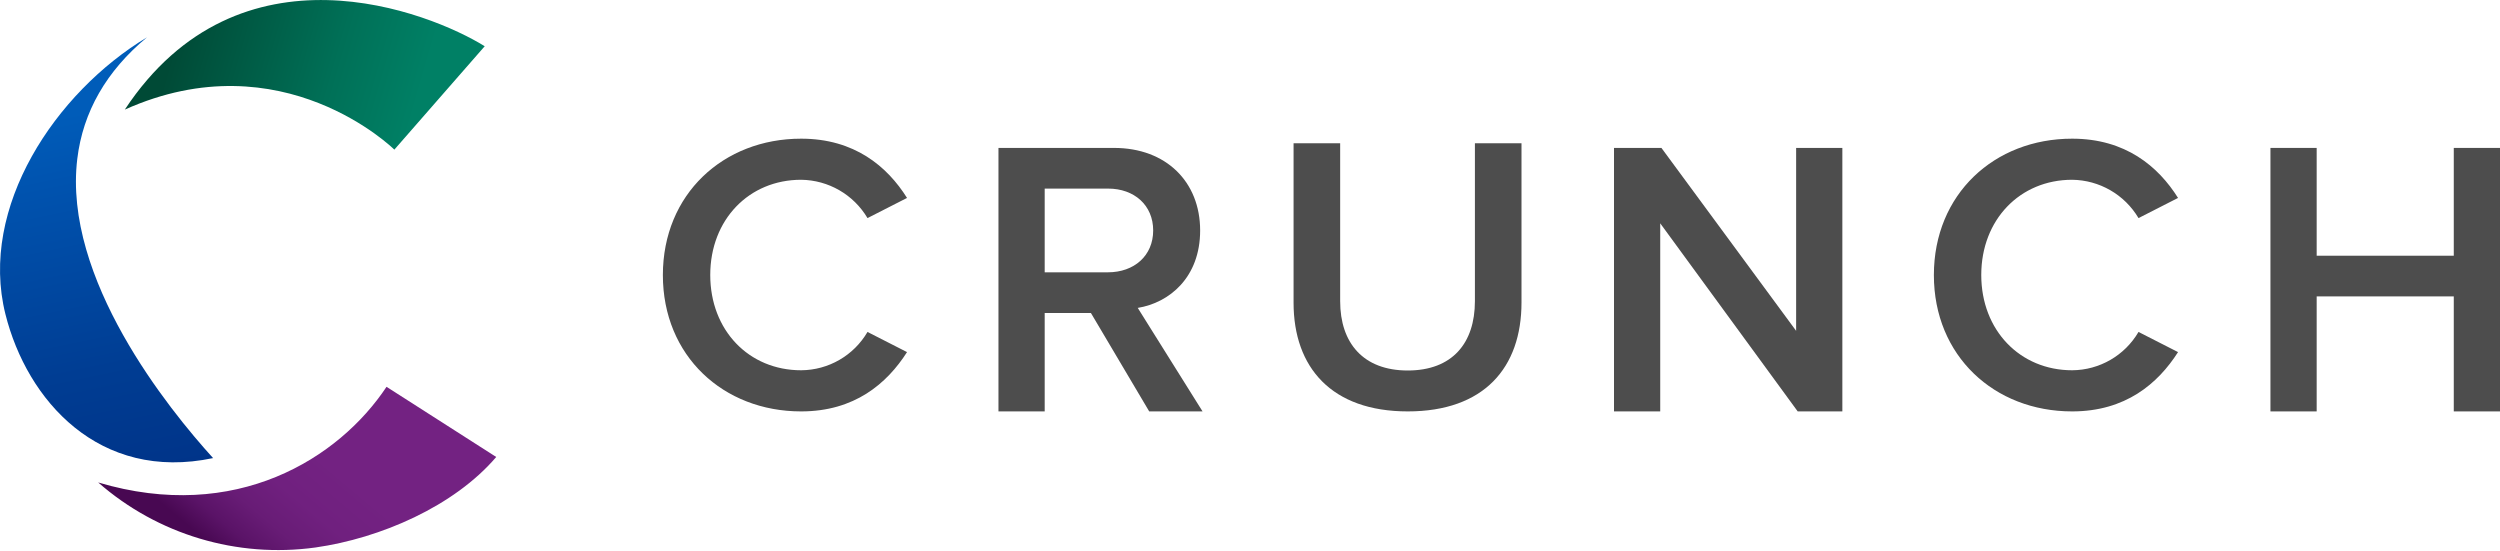
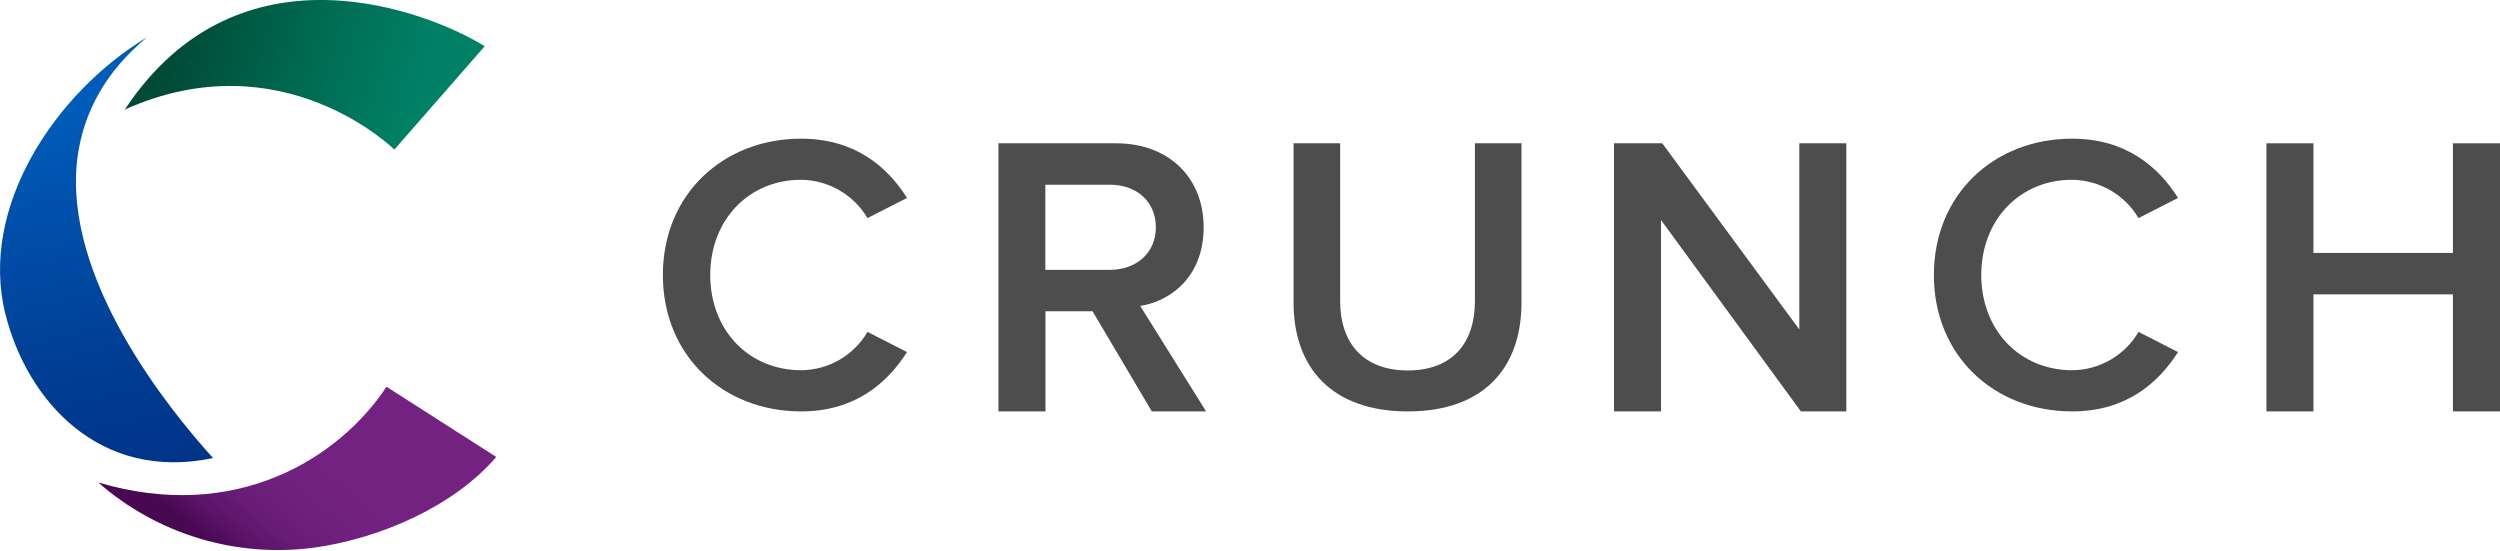
- <svg xmlns="http://www.w3.org/2000/svg" viewBox="0 0 540.83 119.01">
+ <svg xmlns="http://www.w3.org/2000/svg" viewBox="0 0 540.83 118.99">
  <defs>
    <style>.cls-1{fill:url(#linear-gradient);}.cls-2{fill:url(#linear-gradient-2);}.cls-3{fill:url(#linear-gradient-3);}.cls-4{fill:#4d4d4d;}</style>
-     <linearGradient id="linear-gradient" x1="13.3" y1="-3.05" x2="30.7" y2="87.31" gradientTransform="translate(-2.15 15.69) rotate(-0.95)" gradientUnits="userSpaceOnUse">
+     <linearGradient id="linear-gradient" x1="7.89" y1="118.26" x2="25.29" y2="27.9" gradientTransform="matrix(1, -0.02, -0.02, -1, 5.17, 130.79)" gradientUnits="userSpaceOnUse">
      <stop offset="0.14" stop-color="#005cb9" />
      <stop offset="0.29" stop-color="#0053af" />
      <stop offset="0.74" stop-color="#003d93" />
      <stop offset="1" stop-color="#003489" />
    </linearGradient>
-     <linearGradient id="linear-gradient-2" x1="45.46" y1="109.53" x2="84.52" y2="64.53" gradientTransform="translate(-2.15 15.69) rotate(-0.95)" gradientUnits="userSpaceOnUse">
+     <linearGradient id="linear-gradient-2" x1="40.06" y1="5.69" x2="79.12" y2="50.69" gradientTransform="matrix(1, -0.02, -0.02, -1, 5.17, 130.79)" gradientUnits="userSpaceOnUse">
      <stop offset="0.09" stop-color="#480852" />
      <stop offset="0.18" stop-color="#5a1367" />
      <stop offset="0.29" stop-color="#681c76" />
      <stop offset="0.42" stop-color="#70207f" />
      <stop offset="0.6" stop-color="#732282" />
    </linearGradient>
-     <linearGradient id="linear-gradient-3" x1="34.5" y1="-9.22" x2="102.29" y2="11.64" gradientTransform="translate(-2.15 15.69) rotate(-0.95)" gradientUnits="userSpaceOnUse">
+     <linearGradient id="linear-gradient-3" x1="29.05" y1="124.43" x2="96.88" y2="103.56" gradientTransform="matrix(1, -0.02, -0.02, -1, 5.17, 130.79)" gradientUnits="userSpaceOnUse">
      <stop offset="0.09" stop-color="#004a36" />
      <stop offset="0.58" stop-color="#007057" />
      <stop offset="0.85" stop-color="#008065" />
    </linearGradient>
  </defs>
  <g id="Layer_2" data-name="Layer 2">
    <g id="Layer_1-2" data-name="Layer 1">
-       <path class="cls-1" d="M46.1,99.1C36.46,88.49,13.58,60.23,16.72,34.36c1.23-10.17,6.29-19,15.08-26.29C12,20-4.62,44.84,1.17,67.95,5.83,86.61,21.46,104.3,46.1,99.1Z" />
-       <path class="cls-2" d="M21.24,104.37a59.09,59.09,0,0,0,47,14.07c14.06-2,30-8.91,39.11-19.58L83.62,83.68C73.33,99.18,51,113.24,21.24,104.37Z" />
-       <path class="cls-3" d="M27,23.71c34.1-15.3,58.31,8.66,58.31,8.66L104.86,10C93,2.65,51.79-13.83,27,23.71Z" />
-       <path class="cls-4" d="M248.61,89,236,67.71H226V89H216V32h25c11.28,0,18.63,7.35,18.63,17.86,0,10.17-6.67,15.64-13.5,16.75L260.15,89Zm.86-39.14c0-5.47-4.1-9.06-9.74-9.06H226V58.91h13.67C245.36,58.91,249.47,55.32,249.47,49.85Z" />
-       <path class="cls-4" d="M279.84,65.49V31h10.08V65.15c0,9.06,5,15,14.62,15s14.53-5.9,14.53-15V31h10.08V65.4C329.16,79.59,321,89,304.54,89S279.84,79.51,279.84,65.49Z" />
-       <path class="cls-4" d="M388.9,89,359.16,48.31V89h-10V32h10.26l29.14,39.57V32h10V89Z" />
-       <path class="cls-4" d="M418.36,59.51C418.36,42,431.43,30,448.27,30c11.54,0,18.63,6,22.91,12.82l-8.55,4.36a16.92,16.92,0,0,0-14.36-8.29c-11.28,0-19.66,8.63-19.66,20.6S437,80.1,448.27,80.1a16.74,16.74,0,0,0,14.36-8.29l8.55,4.36C466.82,83,459.81,89,448.27,89,431.43,89,418.36,77,418.36,59.51Z" />
-       <path class="cls-4" d="M530.83,89V64.12H501.17V89h-10V32h10V55.32h29.66V32h10V89Z" />
-       <path class="cls-4" d="M143.4,59.51C143.4,42,156.48,30,173.31,30c11.54,0,18.63,6,22.91,12.82l-8.55,4.36a16.92,16.92,0,0,0-14.36-8.29c-11.28,0-19.66,8.63-19.66,20.6S162,80.1,173.31,80.1a16.74,16.74,0,0,0,14.36-8.29l8.55,4.36C191.86,83,184.85,89,173.31,89,156.48,89,143.4,77,143.4,59.51Z" />
+       <g id="Layer_2-2" data-name="Layer 2">
+         <g id="Layer_1-2-2" data-name="Layer 1-2">
+           <path class="cls-1" d="M46.1,99.09C36.46,88.48,13.58,60.22,16.72,34.35,18,24.18,23,15.35,31.8,8.06,12,20-4.62,44.83,1.17,67.94,5.83,86.6,21.46,104.29,46.1,99.09Z" />
+           <path class="cls-2" d="M21.24,104.36a59,59,0,0,0,47,14.07c14.06-2,30-8.91,39.11-19.58L83.62,83.67C73.33,99.17,51,113.23,21.24,104.36Z" />
+           <path class="cls-3" d="M27,23.7c34.1-15.3,58.31,8.66,58.31,8.66L104.86,10C93,2.64,51.79-13.84,27,23.7Z" />
+           <path class="cls-4" d="M249.18,89,236.35,67.33H226.17V89H216V31h25.44c11.47,0,18.95,7.48,18.95,18.18,0,10.35-6.78,15.91-13.73,17L260.92,89Zm.87-39.82c0-5.57-4.17-9.22-9.91-9.22h-14V58.38h13.91c5.79,0,10-3.66,10-9.22Z" />
+           <path class="cls-4" d="M279.84,65.48V31h10.08V65.14c0,9.06,5,15,14.62,15s14.53-5.9,14.53-15V31h10.08v34.4c0,14.19-8.15,23.6-24.61,23.6S279.84,79.5,279.84,65.48Z" />
+           <path class="cls-4" d="M389.59,89l-30.26-41.4V89H349.16V31H359.6l29.65,40.27V31h10.17V89Z" />
+           <path class="cls-4" d="M418.36,59.5C418.36,42,431.43,30,448.27,30c11.54,0,18.63,6,22.91,12.82l-8.55,4.36a16.93,16.93,0,0,0-14.36-8.29c-11.28,0-19.66,8.63-19.66,20.6S437,80.09,448.27,80.09a16.74,16.74,0,0,0,14.36-8.29l8.55,4.36C466.82,83,459.81,89,448.27,89,431.43,89,418.36,77,418.36,59.5Z" />
+           <path class="cls-4" d="M530.65,89V63.68H500.47V89H490.3V31h10.17V54.72h30.18V31h10.18V89Z" />
+           <path class="cls-4" d="M143.4,59.5C143.4,42,156.48,30,173.31,30c11.54,0,18.63,6,22.91,12.82l-8.55,4.36a16.93,16.93,0,0,0-14.36-8.29c-11.28,0-19.66,8.63-19.66,20.6S162,80.09,173.31,80.09a16.74,16.74,0,0,0,14.36-8.29l8.55,4.36C191.86,83,184.85,89,173.31,89,156.48,89,143.4,77,143.4,59.5Z" />
+         </g>
+       </g>
    </g>
  </g>
</svg>
